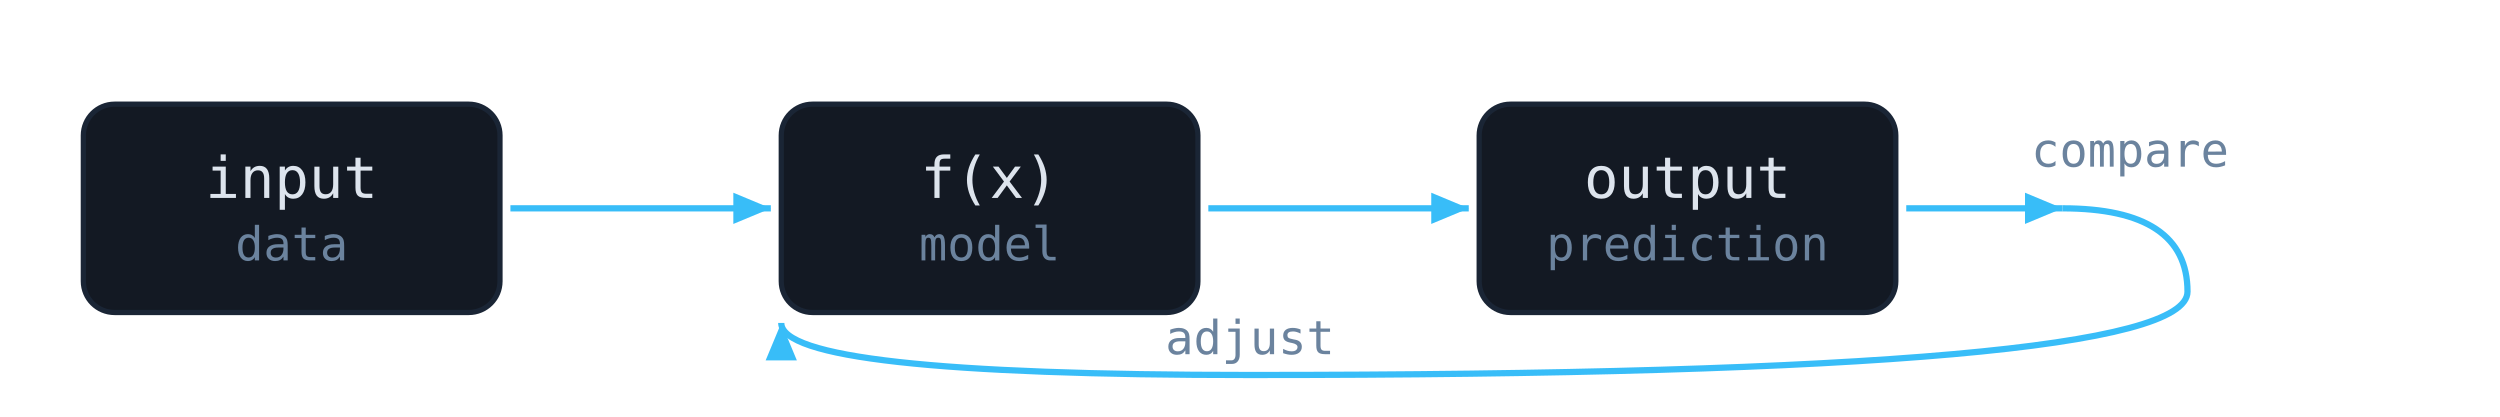
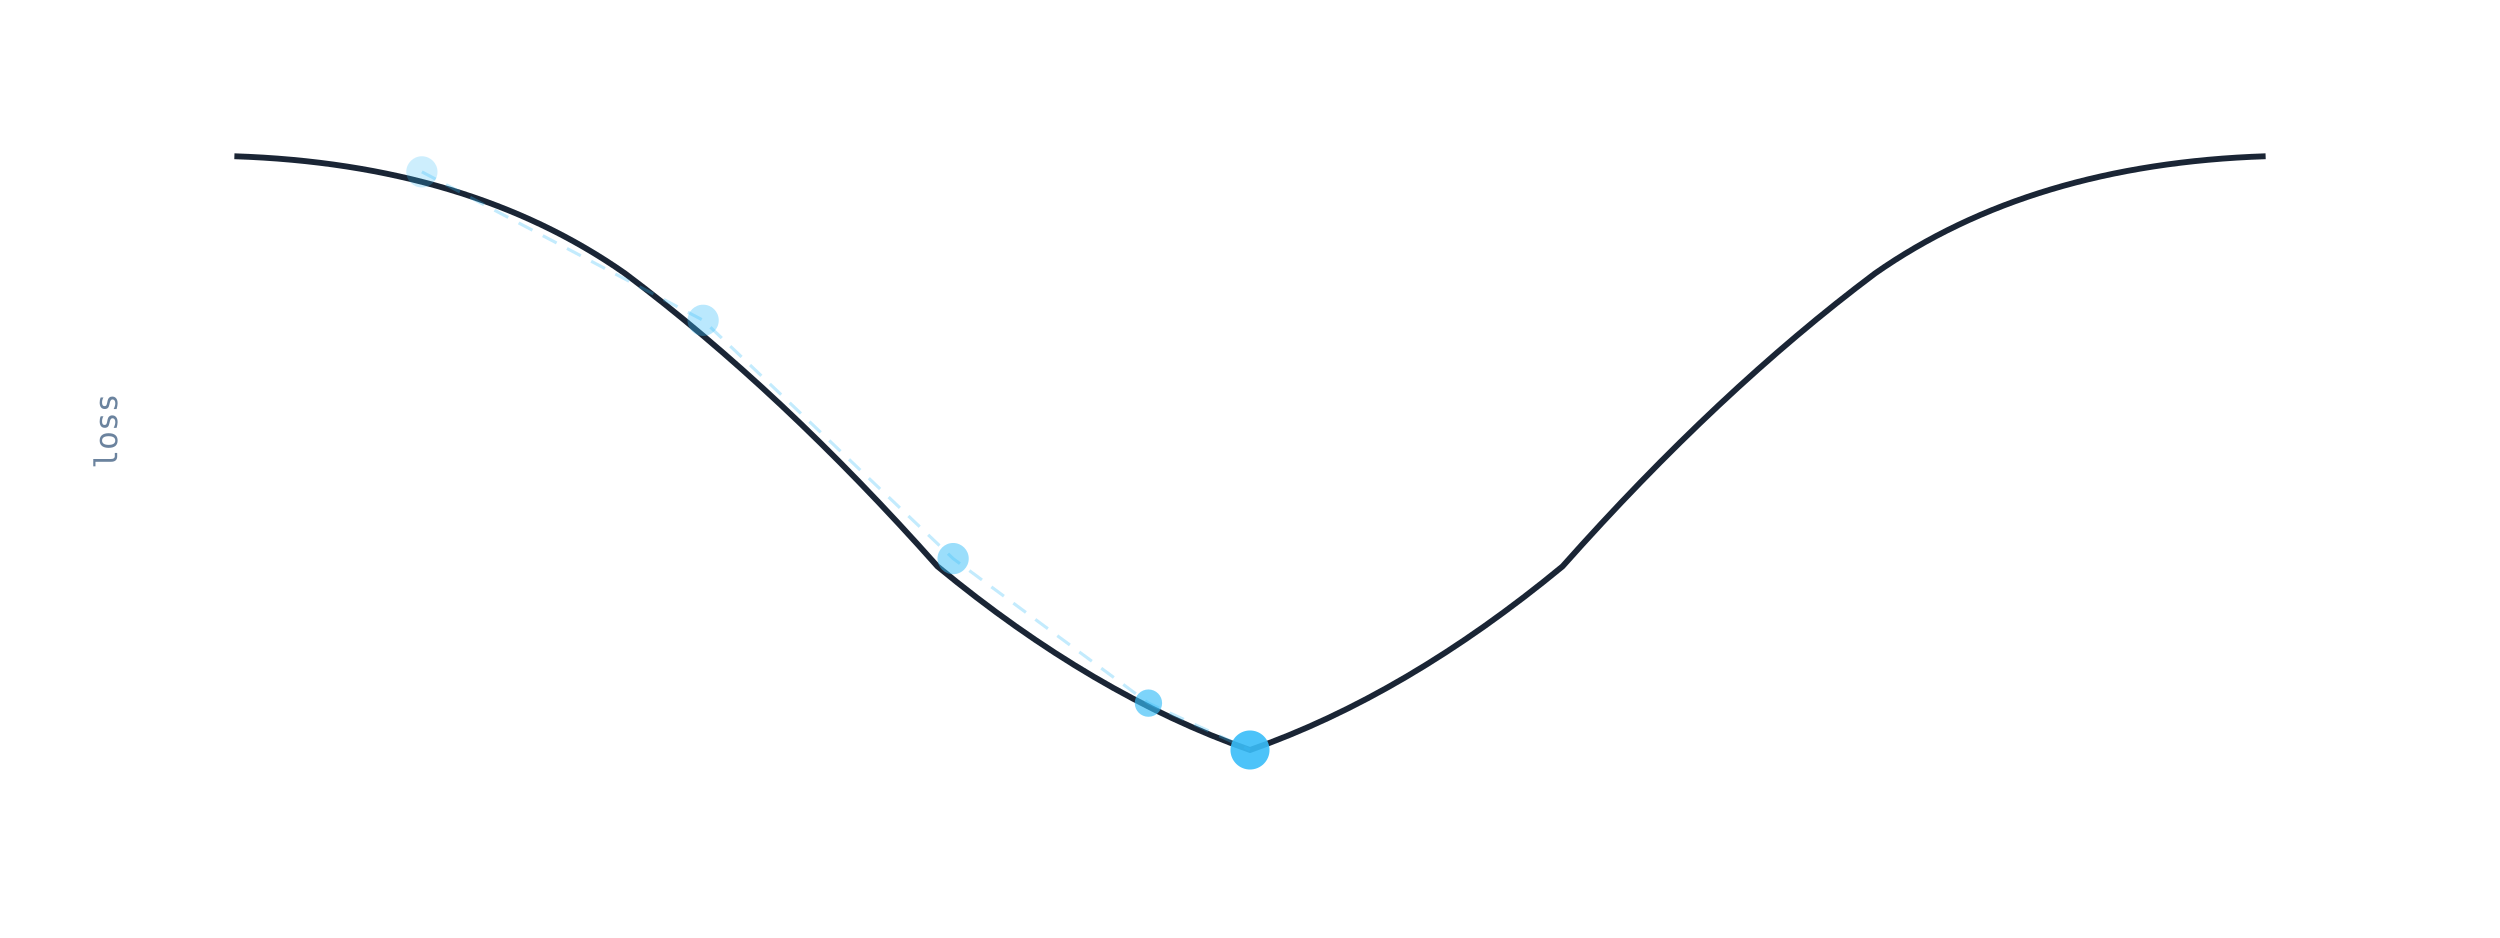
- <svg xmlns="http://www.w3.org/2000/svg" viewBox="0 0 480 80" fill="none">
-   <style>
-     text { font-family: 'IBM Plex Mono', 'SF Mono', 'Fira Code', monospace; }
-     .node { font-size: 11px; fill: #dde4ed; }
-     .dim { font-size: 9px; fill: #6b839e; }
-     .box { fill: #131923; stroke: #1a2535; stroke-width: 1; rx: 6; }
-     .line { stroke: #38bdf8; stroke-width: 1.2; fill: none; marker-end: url(#a); }
-   </style>
-   <defs>
-     <marker id="a" markerWidth="6" markerHeight="5" refX="6" refY="2.5" orient="auto">
-       <polygon points="0 0, 6 2.5, 0 5" fill="#38bdf8" />
-     </marker>
-   </defs>
-   <rect class="box" x="16" y="20" width="80" height="40" />
-   <text class="node" x="56" y="38" text-anchor="middle">input</text>
-   <text class="dim" x="56" y="50" text-anchor="middle">data</text>
-   <line class="line" x1="98" y1="40" x2="148" y2="40" />
-   <rect class="box" x="150" y="20" width="80" height="40" />
-   <text class="node" x="190" y="38" text-anchor="middle">f(x)</text>
-   <text class="dim" x="190" y="50" text-anchor="middle">model</text>
-   <line class="line" x1="232" y1="40" x2="282" y2="40" />
-   <rect class="box" x="284" y="20" width="80" height="40" />
-   <text class="node" x="324" y="38" text-anchor="middle">output</text>
-   <text class="dim" x="324" y="50" text-anchor="middle">prediction</text>
-   <line class="line" x1="366" y1="40" x2="396" y2="40" />
-   <text class="dim" x="390" y="32">compare</text>
-   <path class="line" d="M 396 40 Q 420 40 420 56 Q 420 72 240 72 Q 150 72 150 62" />
-   <text class="dim" x="240" y="68" text-anchor="middle">adjust</text>
+ <svg xmlns="http://www.w3.org/2000/svg" viewBox="0 0 640 240" fill="none">
+   <path d="M 60 40 Q 120 42 160 70 Q 200 100 240 145 Q 280 178 320 192 Q 360 178 400 145 Q 440 100 480 70 Q 520 42 580 40" stroke="#1a2535" stroke-width="1.5" fill="none" />
+   <path d="M 108 44 L 180 82 L 244 143 L 294 180 L 320 192" stroke="#38bdf8" stroke-width="0.8" stroke-dasharray="4 3" stroke-opacity="0.3" fill="none" />
+   <circle cx="108" cy="44" r="4" fill="#38bdf8" opacity="0.25" />
+   <circle cx="180" cy="82" r="4" fill="#38bdf8" opacity="0.35" />
+   <circle cx="244" cy="143" r="4" fill="#38bdf8" opacity="0.5" />
+   <circle cx="294" cy="180" r="3.5" fill="#38bdf8" opacity="0.65" />
+   <circle cx="320" cy="192" r="5" fill="#38bdf8" opacity="0.9" />
+   <text x="30" y="120" font-family="'IBM Plex Mono', monospace" font-size="8" fill="#6b839e" transform="rotate(-90 30 120)">loss</text>
</svg>
